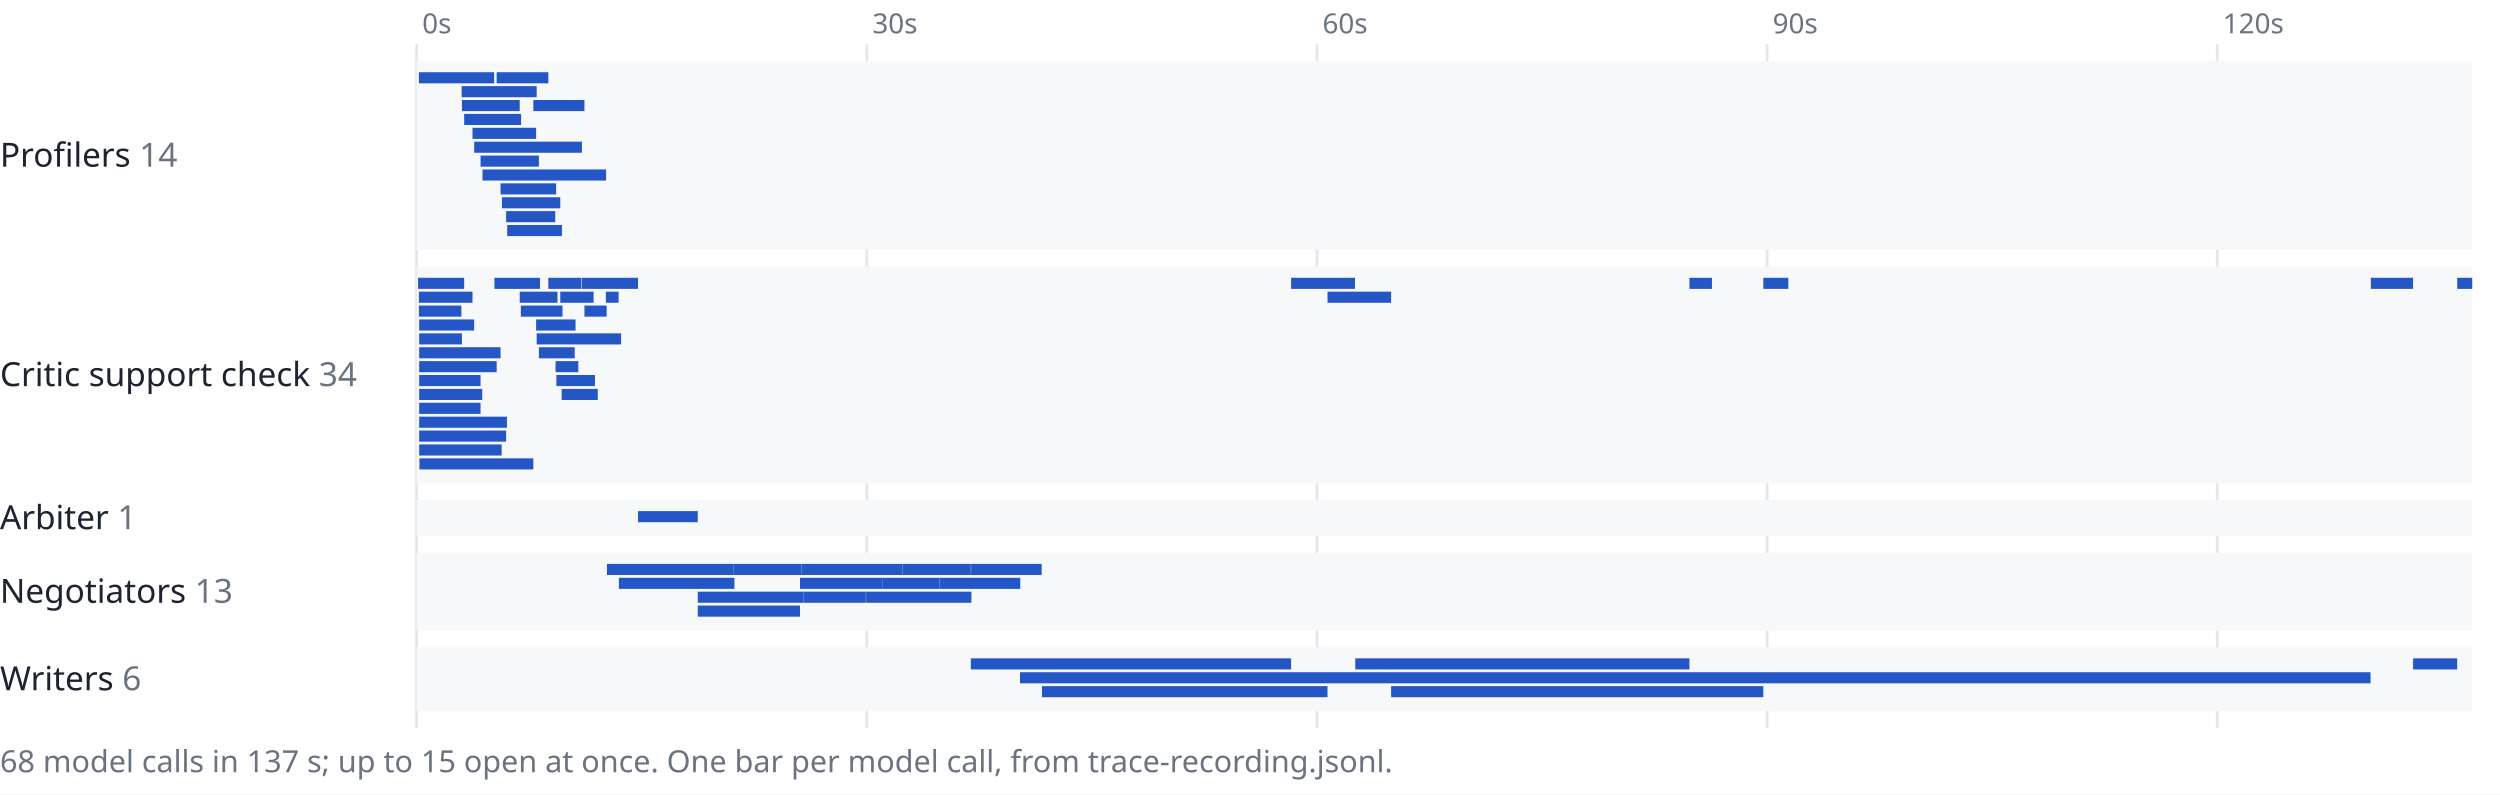
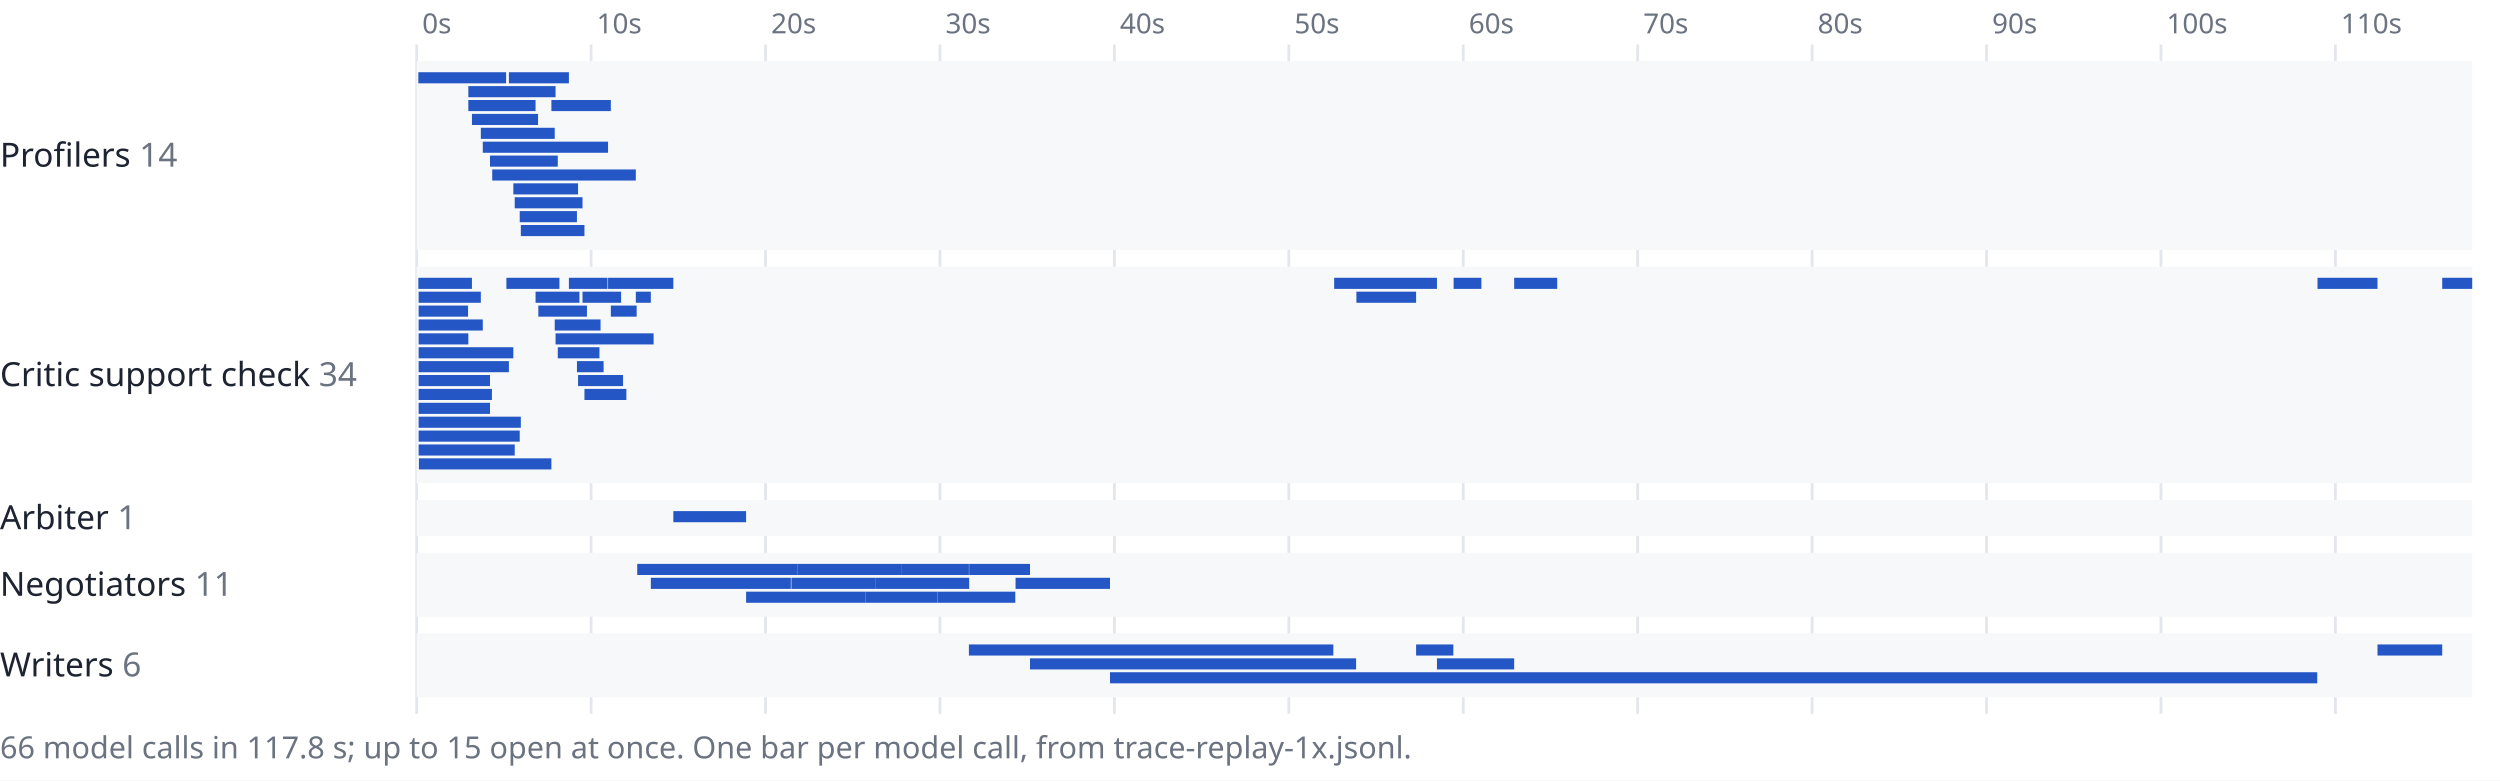
- <svg xmlns="http://www.w3.org/2000/svg" width="900" height="286" viewBox="0 0 900 286" font-family="system-ui, sans-serif">
+ <svg xmlns="http://www.w3.org/2000/svg" width="900" height="281" viewBox="0 0 900 281" font-family="system-ui, sans-serif">
  <rect width="100%" height="100%" fill="#ffffff" />
-   <line x1="798.213" x2="798.213" y1="16" y2="262" stroke="#e3e6ec" />
-   <text x="800.213" y="12" font-size="10" fill="#6b7280">120s</text>
-   <line x1="636.16" x2="636.16" y1="16" y2="262" stroke="#e3e6ec" />
-   <text x="638.16" y="12" font-size="10" fill="#6b7280">90s</text>
-   <line x1="474.107" x2="474.107" y1="16" y2="262" stroke="#e3e6ec" />
-   <text x="476.107" y="12" font-size="10" fill="#6b7280">60s</text>
-   <line x1="312.053" x2="312.053" y1="16" y2="262" stroke="#e3e6ec" />
-   <text x="314.053" y="12" font-size="10" fill="#6b7280">30s</text>
-   <line x1="150" x2="150" y1="16" y2="262" stroke="#e3e6ec" />
+   <line x1="840.744" x2="840.744" y1="16" y2="257" stroke="#e3e6ec" />
+   <text x="842.744" y="12" font-size="10" fill="#6b7280">110s</text>
+   <line x1="777.949" x2="777.949" y1="16" y2="257" stroke="#e3e6ec" />
+   <text x="779.949" y="12" font-size="10" fill="#6b7280">100s</text>
+   <line x1="715.154" x2="715.154" y1="16" y2="257" stroke="#e3e6ec" />
+   <text x="717.154" y="12" font-size="10" fill="#6b7280">90s</text>
+   <line x1="652.359" x2="652.359" y1="16" y2="257" stroke="#e3e6ec" />
+   <text x="654.359" y="12" font-size="10" fill="#6b7280">80s</text>
+   <line x1="589.564" x2="589.564" y1="16" y2="257" stroke="#e3e6ec" />
+   <text x="591.564" y="12" font-size="10" fill="#6b7280">70s</text>
+   <line x1="526.769" x2="526.769" y1="16" y2="257" stroke="#e3e6ec" />
+   <text x="528.769" y="12" font-size="10" fill="#6b7280">60s</text>
+   <line x1="463.974" x2="463.974" y1="16" y2="257" stroke="#e3e6ec" />
+   <text x="465.974" y="12" font-size="10" fill="#6b7280">50s</text>
+   <line x1="401.18" x2="401.18" y1="16" y2="257" stroke="#e3e6ec" />
+   <text x="403.18" y="12" font-size="10" fill="#6b7280">40s</text>
+   <line x1="338.385" x2="338.385" y1="16" y2="257" stroke="#e3e6ec" />
+   <text x="340.385" y="12" font-size="10" fill="#6b7280">30s</text>
+   <line x1="275.59" x2="275.59" y1="16" y2="257" stroke="#e3e6ec" />
+   <text x="277.59" y="12" font-size="10" fill="#6b7280">20s</text>
+   <line x1="212.795" x2="212.795" y1="16" y2="257" stroke="#e3e6ec" />
+   <text x="214.795" y="12" font-size="10" fill="#6b7280">10s</text>
+   <line x1="150" x2="150" y1="16" y2="257" stroke="#e3e6ec" />
  <text x="152" y="12" font-size="10" fill="#6b7280">0s</text>
  <text x="0" y="60" font-size="12" fill="#1d2330">Profilers <tspan fill="#6b7280">14</tspan>
  </text>
  <rect x="150" y="22" width="740" height="68" fill="#f7f8fa" />
-   <rect x="150.8" y="26" width="27.1" height="4" fill="#2457c5" />
-   <rect x="166.2" y="31" width="27.0" height="4" fill="#2457c5" />
-   <rect x="166.3" y="36" width="20.8" height="4" fill="#2457c5" />
-   <rect x="167.1" y="41" width="20.5" height="4" fill="#2457c5" />
-   <rect x="170.1" y="46" width="22.9" height="4" fill="#2457c5" />
-   <rect x="170.7" y="51" width="38.8" height="4" fill="#2457c5" />
-   <rect x="173.0" y="56" width="21.0" height="4" fill="#2457c5" />
-   <rect x="173.7" y="61" width="44.5" height="4" fill="#2457c5" />
-   <rect x="178.8" y="26" width="18.6" height="4" fill="#2457c5" />
-   <rect x="180.2" y="66" width="20.0" height="4" fill="#2457c5" />
-   <rect x="180.7" y="71" width="21.0" height="4" fill="#2457c5" />
-   <rect x="182.2" y="76" width="17.7" height="4" fill="#2457c5" />
-   <rect x="182.6" y="81" width="19.7" height="4" fill="#2457c5" />
-   <rect x="192.0" y="36" width="18.4" height="4" fill="#2457c5" />
+   <rect x="150.6" y="26" width="31.6" height="4" fill="#2457c5" />
+   <rect x="168.6" y="31" width="31.4" height="4" fill="#2457c5" />
+   <rect x="168.6" y="36" width="24.2" height="4" fill="#2457c5" />
+   <rect x="169.9" y="41" width="23.8" height="4" fill="#2457c5" />
+   <rect x="173.1" y="46" width="26.6" height="4" fill="#2457c5" />
+   <rect x="173.8" y="51" width="45.1" height="4" fill="#2457c5" />
+   <rect x="176.4" y="56" width="24.4" height="4" fill="#2457c5" />
+   <rect x="177.2" y="61" width="51.7" height="4" fill="#2457c5" />
+   <rect x="183.2" y="26" width="21.6" height="4" fill="#2457c5" />
+   <rect x="184.8" y="66" width="23.3" height="4" fill="#2457c5" />
+   <rect x="185.3" y="71" width="24.4" height="4" fill="#2457c5" />
+   <rect x="187.1" y="76" width="20.6" height="4" fill="#2457c5" />
+   <rect x="187.5" y="81" width="22.9" height="4" fill="#2457c5" />
+   <rect x="198.5" y="36" width="21.4" height="4" fill="#2457c5" />
  <text x="0" y="139" font-size="12" fill="#1d2330">Critic support check <tspan fill="#6b7280">34</tspan>
  </text>
  <rect x="150" y="96" width="740" height="78" fill="#f7f8fa" />
-   <rect x="150.5" y="100" width="16.6" height="4" fill="#2457c5" />
-   <rect x="150.8" y="105" width="19.3" height="4" fill="#2457c5" />
-   <rect x="150.8" y="110" width="15.3" height="4" fill="#2457c5" />
-   <rect x="150.9" y="115" width="19.8" height="4" fill="#2457c5" />
-   <rect x="150.9" y="120" width="15.4" height="4" fill="#2457c5" />
-   <rect x="150.9" y="125" width="29.3" height="4" fill="#2457c5" />
-   <rect x="150.9" y="130" width="27.9" height="4" fill="#2457c5" />
-   <rect x="150.9" y="135" width="22.1" height="4" fill="#2457c5" />
-   <rect x="150.9" y="140" width="22.7" height="4" fill="#2457c5" />
-   <rect x="150.9" y="145" width="22.1" height="4" fill="#2457c5" />
-   <rect x="150.9" y="150" width="31.6" height="4" fill="#2457c5" />
-   <rect x="150.9" y="155" width="31.3" height="4" fill="#2457c5" />
-   <rect x="150.9" y="160" width="29.7" height="4" fill="#2457c5" />
-   <rect x="151.0" y="165" width="41.0" height="4" fill="#2457c5" />
-   <rect x="178.0" y="100" width="16.4" height="4" fill="#2457c5" />
-   <rect x="187.1" y="105" width="13.6" height="4" fill="#2457c5" />
-   <rect x="187.5" y="110" width="15.0" height="4" fill="#2457c5" />
-   <rect x="193.0" y="115" width="14.2" height="4" fill="#2457c5" />
-   <rect x="193.2" y="120" width="30.4" height="4" fill="#2457c5" />
-   <rect x="194.0" y="125" width="12.9" height="4" fill="#2457c5" />
-   <rect x="197.4" y="100" width="11.9" height="4" fill="#2457c5" />
-   <rect x="200.0" y="130" width="8.2" height="4" fill="#2457c5" />
-   <rect x="200.3" y="135" width="13.9" height="4" fill="#2457c5" />
-   <rect x="201.7" y="105" width="12.0" height="4" fill="#2457c5" />
-   <rect x="202.2" y="140" width="13.0" height="4" fill="#2457c5" />
-   <rect x="209.5" y="100" width="20.2" height="4" fill="#2457c5" />
-   <rect x="210.4" y="110" width="8.0" height="4" fill="#2457c5" />
-   <rect x="218.1" y="105" width="4.6" height="4" fill="#2457c5" />
-   <rect x="464.8" y="100" width="23.0" height="4" fill="#2457c5" />
-   <rect x="477.9" y="105" width="22.9" height="4" fill="#2457c5" />
-   <rect x="608.2" y="100" width="8.1" height="4" fill="#2457c5" />
-   <rect x="634.8" y="100" width="9.0" height="4" fill="#2457c5" />
-   <rect x="853.5" y="100" width="15.2" height="4" fill="#2457c5" />
-   <rect x="884.6" y="100" width="5.4" height="4" fill="#2457c5" />
+   <rect x="150.6" y="100" width="19.3" height="4" fill="#2457c5" />
+   <rect x="150.7" y="105" width="22.4" height="4" fill="#2457c5" />
+   <rect x="150.7" y="110" width="17.8" height="4" fill="#2457c5" />
+   <rect x="150.7" y="115" width="23.1" height="4" fill="#2457c5" />
+   <rect x="150.7" y="120" width="17.9" height="4" fill="#2457c5" />
+   <rect x="150.7" y="125" width="34.1" height="4" fill="#2457c5" />
+   <rect x="150.7" y="130" width="32.5" height="4" fill="#2457c5" />
+   <rect x="150.7" y="135" width="25.7" height="4" fill="#2457c5" />
+   <rect x="150.7" y="140" width="26.4" height="4" fill="#2457c5" />
+   <rect x="150.7" y="145" width="25.7" height="4" fill="#2457c5" />
+   <rect x="150.7" y="150" width="36.8" height="4" fill="#2457c5" />
+   <rect x="150.7" y="155" width="36.4" height="4" fill="#2457c5" />
+   <rect x="150.7" y="160" width="34.6" height="4" fill="#2457c5" />
+   <rect x="150.8" y="165" width="47.7" height="4" fill="#2457c5" />
+   <rect x="182.3" y="100" width="19.1" height="4" fill="#2457c5" />
+   <rect x="192.8" y="105" width="15.8" height="4" fill="#2457c5" />
+   <rect x="193.8" y="110" width="17.5" height="4" fill="#2457c5" />
+   <rect x="199.7" y="115" width="16.5" height="4" fill="#2457c5" />
+   <rect x="200.0" y="120" width="35.3" height="4" fill="#2457c5" />
+   <rect x="200.8" y="125" width="15.0" height="4" fill="#2457c5" />
+   <rect x="204.8" y="100" width="13.9" height="4" fill="#2457c5" />
+   <rect x="207.7" y="130" width="9.6" height="4" fill="#2457c5" />
+   <rect x="208.1" y="135" width="16.2" height="4" fill="#2457c5" />
+   <rect x="209.7" y="105" width="13.9" height="4" fill="#2457c5" />
+   <rect x="210.4" y="140" width="15.1" height="4" fill="#2457c5" />
+   <rect x="218.9" y="100" width="23.5" height="4" fill="#2457c5" />
+   <rect x="219.9" y="110" width="9.3" height="4" fill="#2457c5" />
+   <rect x="228.9" y="105" width="5.4" height="4" fill="#2457c5" />
+   <rect x="480.3" y="100" width="37.0" height="4" fill="#2457c5" />
+   <rect x="488.3" y="105" width="21.5" height="4" fill="#2457c5" />
+   <rect x="523.3" y="100" width="10.0" height="4" fill="#2457c5" />
+   <rect x="545.1" y="100" width="15.5" height="4" fill="#2457c5" />
+   <rect x="834.3" y="100" width="21.6" height="4" fill="#2457c5" />
+   <rect x="879.2" y="100" width="10.8" height="4" fill="#2457c5" />
  <text x="0" y="190.5" font-size="12" fill="#1d2330">Arbiter <tspan fill="#6b7280">1</tspan>
  </text>
  <rect x="150" y="180" width="740" height="13" fill="#f7f8fa" />
-   <rect x="229.7" y="184" width="21.5" height="4" fill="#2457c5" />
-   <text x="0" y="217" font-size="12" fill="#1d2330">Negotiators <tspan fill="#6b7280">13</tspan>
+   <rect x="242.4" y="184" width="26.2" height="4" fill="#2457c5" />
+   <text x="0" y="214.5" font-size="12" fill="#1d2330">Negotiators <tspan fill="#6b7280">11</tspan>
  </text>
-   <rect x="150" y="199" width="740" height="28" fill="#f7f8fa" />
-   <rect x="218.5" y="203" width="45.5" height="4" fill="#2457c5" />
-   <rect x="222.8" y="208" width="41.6" height="4" fill="#2457c5" />
-   <rect x="251.2" y="213" width="38.0" height="4" fill="#2457c5" />
-   <rect x="251.2" y="218" width="36.8" height="4" fill="#2457c5" />
-   <rect x="264.0" y="203" width="24.5" height="4" fill="#2457c5" />
-   <rect x="288.0" y="208" width="29.6" height="4" fill="#2457c5" />
-   <rect x="288.5" y="203" width="36.4" height="4" fill="#2457c5" />
-   <rect x="289.2" y="213" width="22.5" height="4" fill="#2457c5" />
-   <rect x="311.8" y="213" width="37.9" height="4" fill="#2457c5" />
-   <rect x="317.6" y="208" width="20.6" height="4" fill="#2457c5" />
-   <rect x="324.9" y="203" width="24.6" height="4" fill="#2457c5" />
-   <rect x="338.2" y="208" width="29.1" height="4" fill="#2457c5" />
-   <rect x="349.6" y="203" width="25.4" height="4" fill="#2457c5" />
-   <text x="0" y="248.5" font-size="12" fill="#1d2330">Writers <tspan fill="#6b7280">6</tspan>
+   <rect x="150" y="199" width="740" height="23" fill="#f7f8fa" />
+   <rect x="229.4" y="203" width="57.6" height="4" fill="#2457c5" />
+   <rect x="234.3" y="208" width="50.4" height="4" fill="#2457c5" />
+   <rect x="268.6" y="213" width="42.9" height="4" fill="#2457c5" />
+   <rect x="284.9" y="208" width="30.4" height="4" fill="#2457c5" />
+   <rect x="287.0" y="203" width="37.4" height="4" fill="#2457c5" />
+   <rect x="311.5" y="213" width="26.0" height="4" fill="#2457c5" />
+   <rect x="315.3" y="208" width="33.6" height="4" fill="#2457c5" />
+   <rect x="324.4" y="203" width="24.4" height="4" fill="#2457c5" />
+   <rect x="337.5" y="213" width="28.0" height="4" fill="#2457c5" />
+   <rect x="348.9" y="203" width="21.9" height="4" fill="#2457c5" />
+   <rect x="365.6" y="208" width="34.0" height="4" fill="#2457c5" />
+   <text x="0" y="243.5" font-size="12" fill="#1d2330">Writers <tspan fill="#6b7280">6</tspan>
  </text>
-   <rect x="150" y="233" width="740" height="23" fill="#f7f8fa" />
-   <rect x="349.5" y="237" width="115.3" height="4" fill="#2457c5" />
-   <rect x="367.2" y="242" width="486.2" height="4" fill="#2457c5" />
-   <rect x="375.1" y="247" width="102.8" height="4" fill="#2457c5" />
-   <rect x="487.9" y="237" width="120.3" height="4" fill="#2457c5" />
-   <rect x="500.8" y="247" width="134.0" height="4" fill="#2457c5" />
-   <rect x="868.7" y="237" width="15.9" height="4" fill="#2457c5" />
-   <text x="0" y="278" font-size="11" fill="#6b7280">68 model calls in 137 s; up to 15 open at once. One bar per model call, from trace-recording.jsonl.</text>
+   <rect x="150" y="228" width="740" height="23" fill="#f7f8fa" />
+   <rect x="348.8" y="232" width="131.2" height="4" fill="#2457c5" />
+   <rect x="370.8" y="237" width="117.4" height="4" fill="#2457c5" />
+   <rect x="399.6" y="242" width="434.6" height="4" fill="#2457c5" />
+   <rect x="509.8" y="232" width="13.4" height="4" fill="#2457c5" />
+   <rect x="517.3" y="237" width="27.8" height="4" fill="#2457c5" />
+   <rect x="855.9" y="232" width="23.3" height="4" fill="#2457c5" />
+   <text x="0" y="273" font-size="11" fill="#6b7280">66 model calls in 117.8 s; up to 15 open at once. One bar per model call, from trace-replay-1x.jsonl.</text>
</svg>
